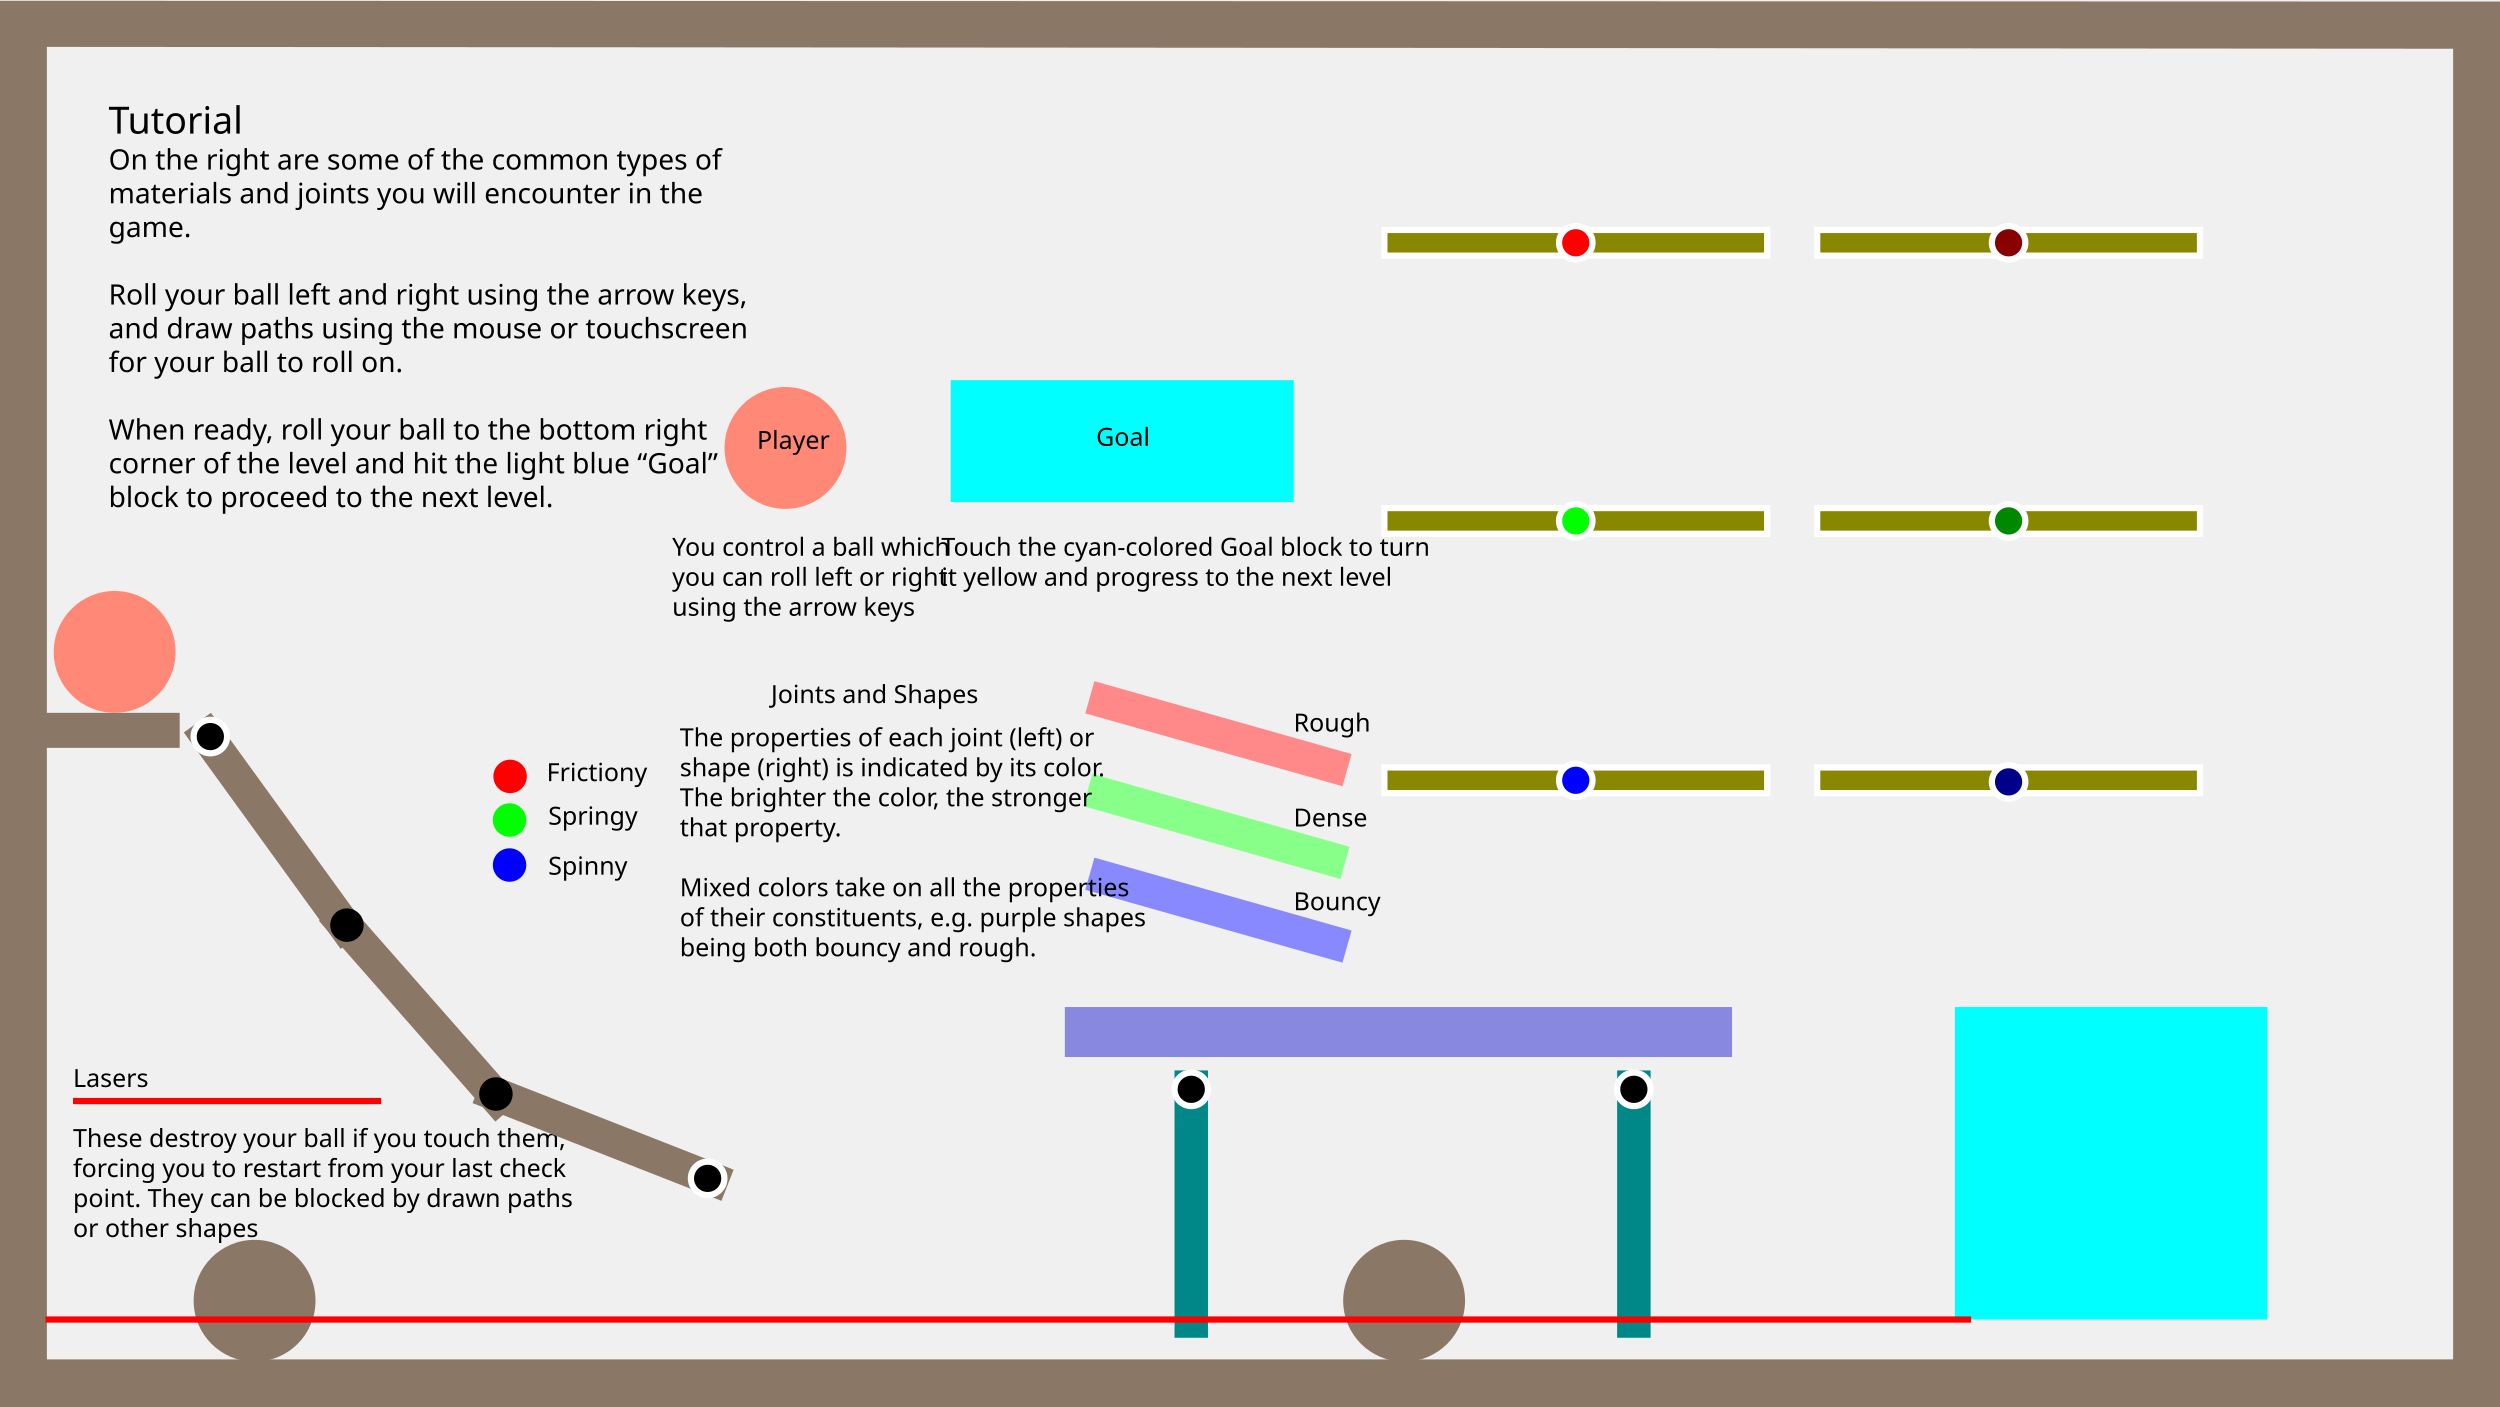
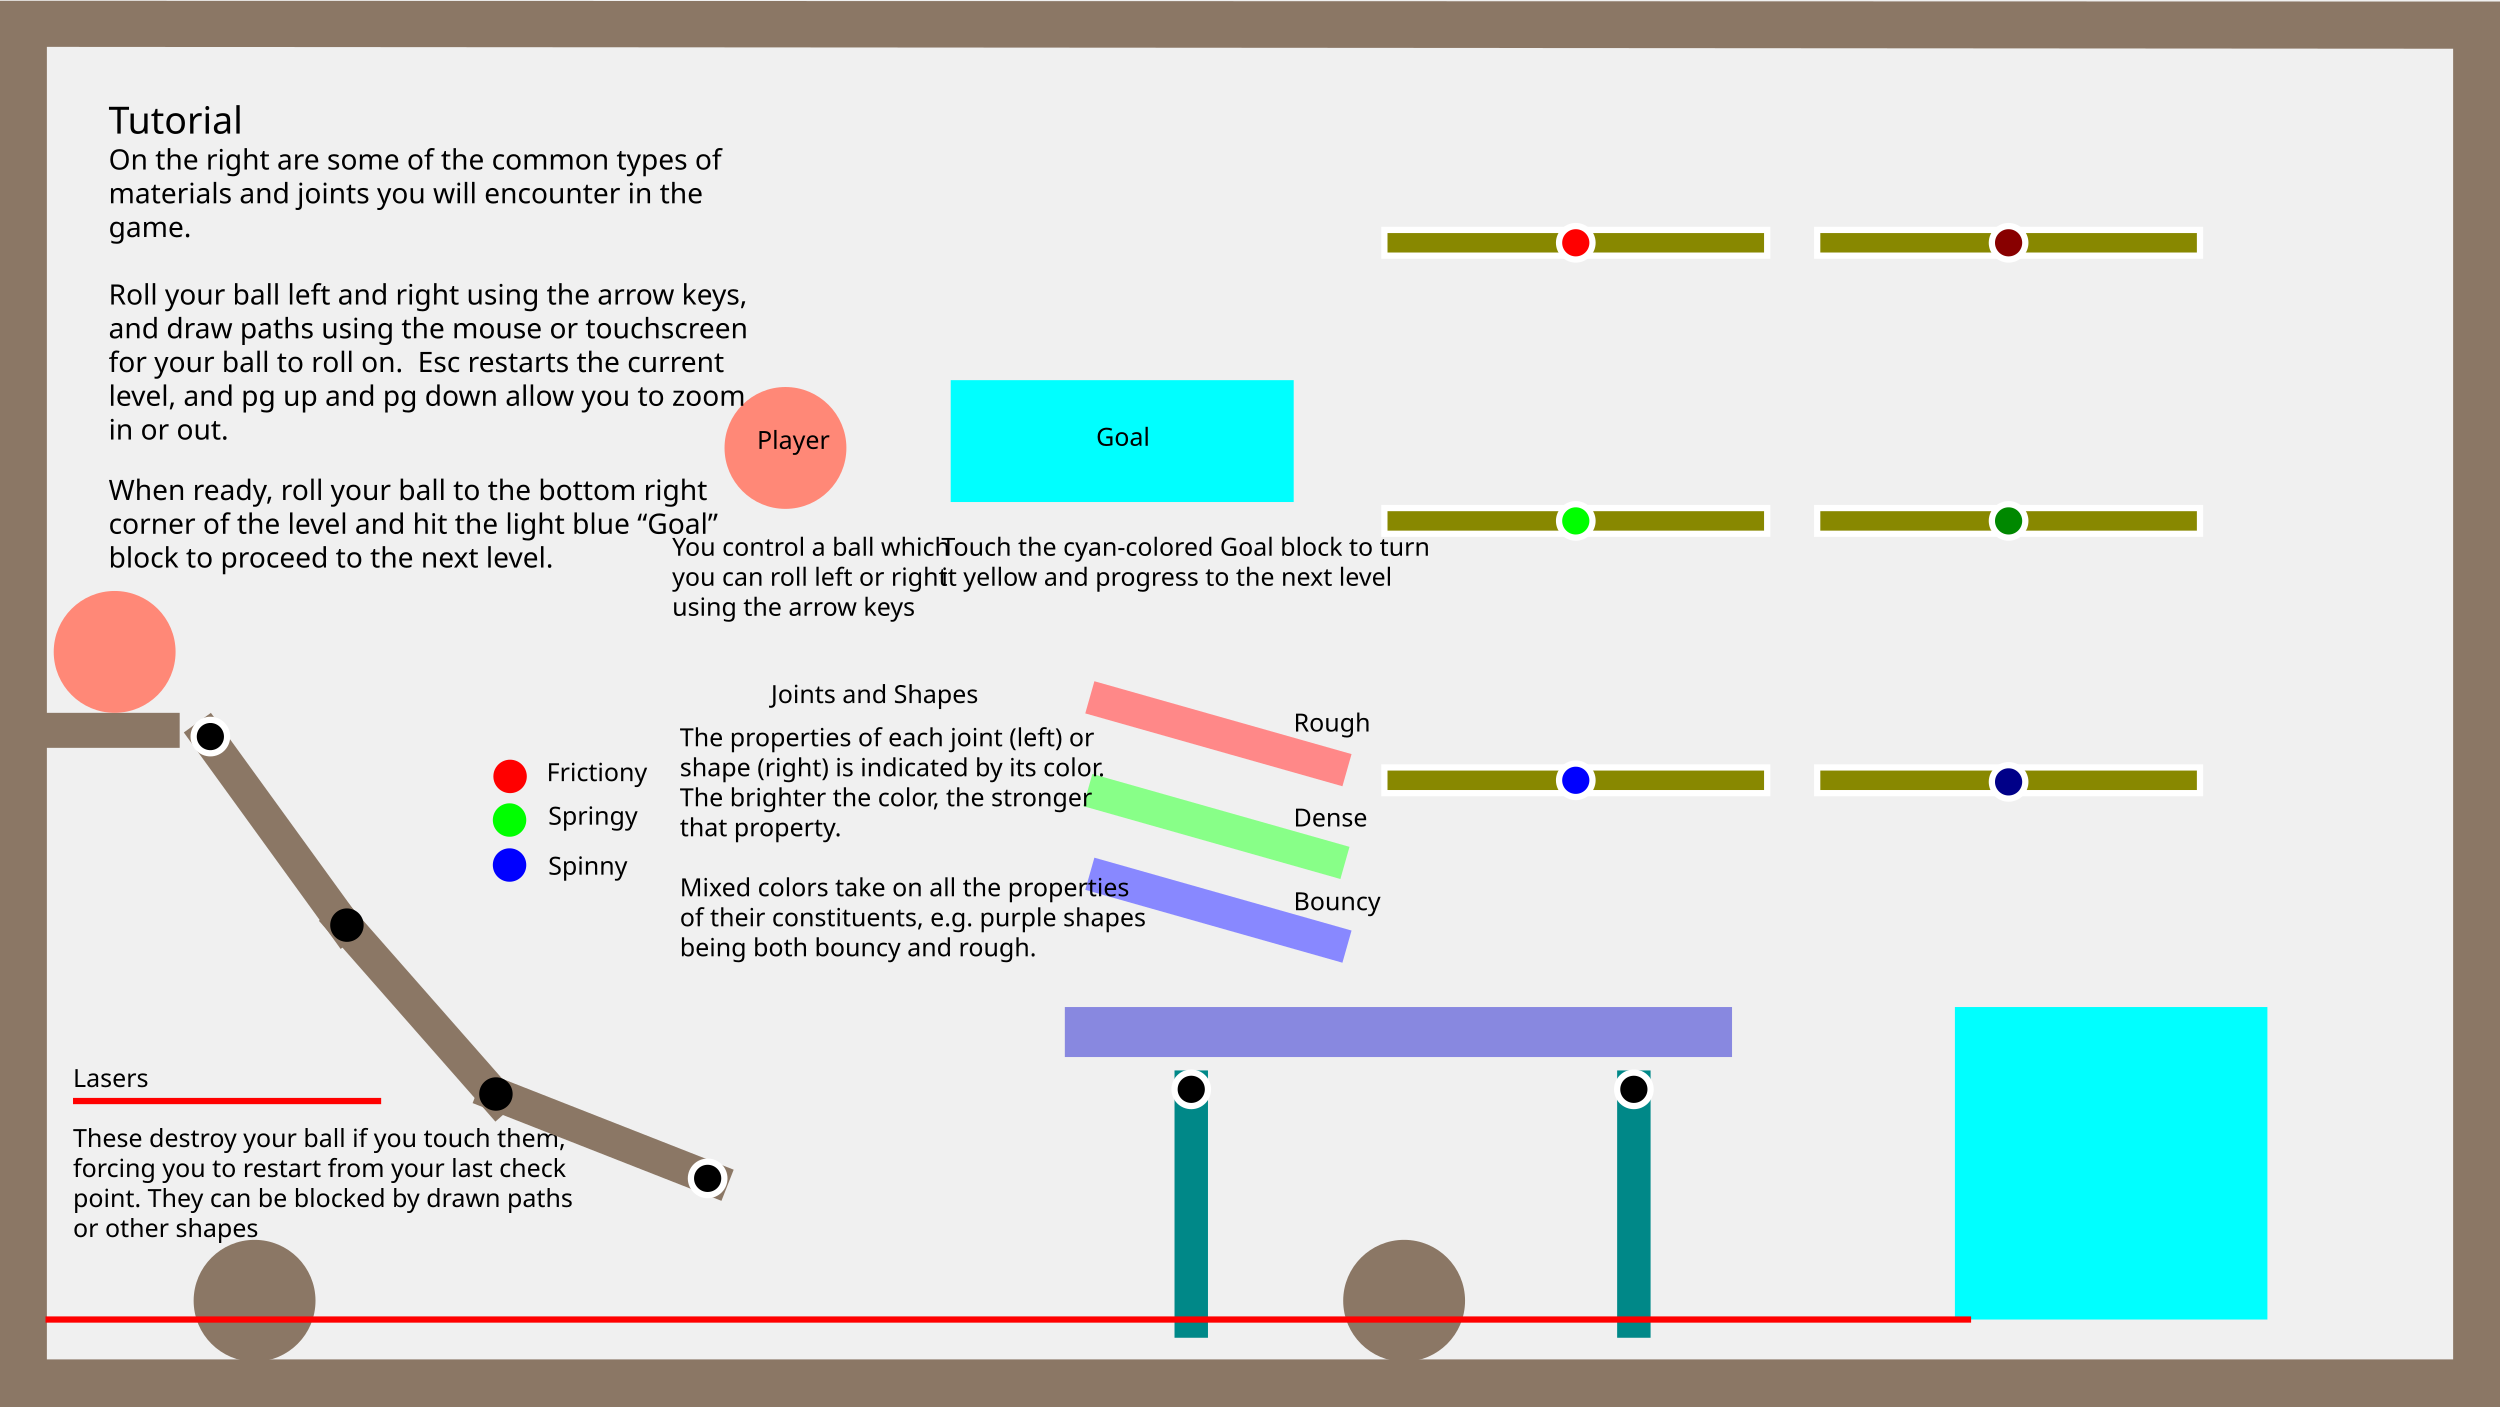
<svg xmlns="http://www.w3.org/2000/svg" version="1.1" id="Layer_1" x="0px" y="0px" width="1600px" height="900px" viewBox="0 0 1600 900" enable-background="new 0 0 1600 900" xml:space="preserve">
  <g id="Foreground">
</g>
  <g id="Background">
    <circle fill="#00FF00" cx="326.109" cy="524.823" r="10.704" />
    <circle fill="#FF8877" cx="502.697" cy="286.686" r="38.998" />
    <rect x="608.448" y="243.298" fill="#00FFFF" width="219.521" height="77.996" />
-     <text transform="matrix(1 0 0 1 430.179 355.6866)" enable-background="new    ">
-       <tspan x="0" y="0" font-family="'MyriadPro-Regular'" font-size="16">You control a ball which </tspan>
-       <tspan x="0" y="19.2" font-family="'MyriadPro-Regular'" font-size="16">you can roll left or right </tspan>
-       <tspan x="0" y="38.4" font-family="'MyriadPro-Regular'" font-size="16">using the arrow keys</tspan>
-     </text>
-     <rect x="769.078" y="384.065" transform="matrix(-0.2726 0.9621 -0.9621 -0.2726 1444.169 -152.6301)" fill="#FF8888" width="21.406" height="171.071" />
-     <rect x="769.076" y="496.992" transform="matrix(-0.2726 0.9621 -0.9621 -0.2726 1552.817 -8.9169)" fill="#8888FF" width="21.406" height="171.071" />
+     <text transform="matrix(1 0 0 1 430.179 355.6866)" font-family="'MyriadPro-Regular'" font-size="16">You control a ball which </text>
+     <text transform="matrix(1 0 0 1 430.179 374.8866)" font-family="'MyriadPro-Regular'" font-size="16">you can roll left or right </text>
+     <text transform="matrix(1 0 0 1 430.179 394.0866)" font-family="'MyriadPro-Regular'" font-size="16">using the arrow keys</text>
+     <rect x="769.096" y="384.051" transform="matrix(0.2726 -0.9621 0.9621 0.2726 115.421 1091.836)" fill="#FF8888" width="21.405" height="171.066" />
+     <rect x="769.097" y="496.978" transform="matrix(0.2726 -0.9621 0.9621 0.2726 6.7715 1173.98)" fill="#8888FF" width="21.405" height="171.066" />
    <circle fill="#0000FF" cx="326.109" cy="553.622" r="10.704" />
    <circle fill="#FF0000" cx="326.457" cy="496.906" r="10.704" />
    <text transform="matrix(1 0 0 1 349.8542 499.905)" font-family="'MyriadPro-Regular'" font-size="16">Frictiony</text>
    <text transform="matrix(1 0 0 1 350.8542 527.8062)" font-family="'MyriadPro-Regular'" font-size="16">Springy</text>
    <text transform="matrix(1 0 0 1 350.8542 559.8062)" font-family="'MyriadPro-Regular'" font-size="16">Spinny</text>
    <text transform="matrix(1 0 0 1 827.8907 582.5263)" font-family="'MyriadPro-Regular'" font-size="16">Bouncy</text>
-     <rect x="767.776" y="443.418" transform="matrix(-0.2726 0.9621 -0.9621 -0.2726 1499.618 -75.8437)" fill="#88FF88" width="21.406" height="171.073" />
+     <rect x="767.795" y="443.404" transform="matrix(0.2726 -0.9621 0.9621 0.2726 57.369 1133.758)" fill="#88FF88" width="21.405" height="171.068" />
    <text transform="matrix(1 0 0 1 827.8904 528.9528)" font-family="'MyriadPro-Regular'" font-size="16">Dense</text>
    <text transform="matrix(1 0 0 1 827.8906 468.1597)" font-family="'MyriadPro-Regular'" font-size="16">Rough</text>
    <text transform="matrix(1 0 0 1 69.5 85.5)" font-family="'MyriadPro-Regular'" font-size="24">Tutorial</text>
    <text transform="matrix(1 0 0 1 69.5 108.5)" font-family="'MyriadPro-Regular'" font-size="18">On the right are some of the common types of</text>
    <text transform="matrix(1 0 0 1 69.5 130.1)" font-family="'MyriadPro-Regular'" font-size="18">materials and joints you will encounter in the </text>
    <text transform="matrix(1 0 0 1 69.5 151.7)" font-family="'MyriadPro-Regular'" font-size="18">game.</text>
    <text transform="matrix(1 0 0 1 69.5 194.9)" font-family="'MyriadPro-Regular'" font-size="18">Roll your ball left and right using the arrow keys, </text>
    <text transform="matrix(1 0 0 1 69.5 216.5)" font-family="'MyriadPro-Regular'" font-size="18">and draw paths using the mouse or touchscreen </text>
-     <text transform="matrix(1 0 0 1 69.5 238.1)" font-family="'MyriadPro-Regular'" font-size="18">for your ball to roll on. </text>
-     <text transform="matrix(1 0 0 1 69.5 281.3)" font-family="'MyriadPro-Regular'" font-size="18">When ready, roll your ball to the bottom right </text>
-     <text transform="matrix(1 0 0 1 69.5 302.9)" font-family="'MyriadPro-Regular'" font-size="18">corner of the level and hit the light blue “Goal” </text>
-     <text transform="matrix(1 0 0 1 69.5 324.5)" font-family="'MyriadPro-Regular'" font-size="18">block to proceed to the next level.</text>
+     <text transform="matrix(1 0 0 1 69.5 238.1)" enable-background="new    ">
+       <tspan x="0" y="0" font-family="'MyriadPro-Regular'" font-size="18">for your ball to roll on.  Esc restarts the current </tspan>
+       <tspan x="0" y="21.6" font-family="'MyriadPro-Regular'" font-size="18">level, and pg up and pg down allow you to zoom </tspan>
+       <tspan x="0" y="43.2" font-family="'MyriadPro-Regular'" font-size="18">in or out.</tspan>
+     </text>
+     <text transform="matrix(1 0 0 1 69.5 320.0121)" font-family="'MyriadPro-Regular'" font-size="18">When ready, roll your ball to the bottom right </text>
+     <text transform="matrix(1 0 0 1 69.5 341.6121)" font-family="'MyriadPro-Regular'" font-size="18">corner of the level and hit the light blue “Goal” </text>
+     <text transform="matrix(1 0 0 1 69.5 363.2121)" font-family="'MyriadPro-Regular'" font-size="18">block to proceed to the next level.</text>
    <line fill="none" stroke="#FF0000" stroke-width="4" stroke-miterlimit="10" x1="46.734" y1="704.662" x2="243.94" y2="704.662" />
-     <text transform="matrix(1 0 0 1 46.734 695.6826)">
-       <tspan x="0" y="0" font-family="'MyriadPro-Regular'" font-size="16">Lasers </tspan>
-       <tspan x="0" y="38.4" font-family="'MyriadPro-Regular'" font-size="16">These destroy your ball if you touch them,</tspan>
-       <tspan x="0" y="57.6" font-family="'MyriadPro-Regular'" font-size="16">forcing you to restart from your last check</tspan>
-       <tspan x="0" y="76.8" font-family="'MyriadPro-Regular'" font-size="16">point. They can be blocked by drawn paths</tspan>
-       <tspan x="0" y="96" font-family="'MyriadPro-Regular'" font-size="16">or other shapes</tspan>
-     </text>
-     <text transform="matrix(1 0 0 1 435.0787 477.5973)">
-       <tspan x="0" y="0" font-family="'MyriadPro-Regular'" font-size="16">The properties of each joint (left) or </tspan>
-       <tspan x="0" y="19.2" font-family="'MyriadPro-Regular'" font-size="16">shape (right) is indicated by its color. </tspan>
-       <tspan x="0" y="38.4" font-family="'MyriadPro-Regular'" font-size="16">The brighter the color, the stronger </tspan>
-       <tspan x="0" y="57.6" font-family="'MyriadPro-Regular'" font-size="16">that property. </tspan>
-       <tspan x="0" y="96" font-family="'MyriadPro-Regular'" font-size="16">Mixed colors take on all the properties </tspan>
-       <tspan x="0" y="115.2" font-family="'MyriadPro-Regular'" font-size="16">of their constituents, e.g. purple shapes </tspan>
-       <tspan x="0" y="134.4" font-family="'MyriadPro-Regular'" font-size="16">being both bouncy and rough.</tspan>
-     </text>
-     <text transform="matrix(1 0 0 1 602.4788 355.6866)">
-       <tspan x="0" y="0" font-family="'MyriadPro-Regular'" font-size="16">Touch the cyan-colored Goal block to turn </tspan>
-       <tspan x="0" y="19.2" font-family="'MyriadPro-Regular'" font-size="16">it yellow and progress to the next level</tspan>
-     </text>
+     <text transform="matrix(1 0 0 1 46.734 695.6826)" font-family="'MyriadPro-Regular'" font-size="16">Lasers </text>
+     <text transform="matrix(1 0 0 1 46.734 734.0826)" font-family="'MyriadPro-Regular'" font-size="16">These destroy your ball if you touch them,</text>
+     <text transform="matrix(1 0 0 1 46.734 753.2826)" font-family="'MyriadPro-Regular'" font-size="16">forcing you to restart from your last check</text>
+     <text transform="matrix(1 0 0 1 46.734 772.4826)" font-family="'MyriadPro-Regular'" font-size="16">point. They can be blocked by drawn paths</text>
+     <text transform="matrix(1 0 0 1 46.734 791.6826)" font-family="'MyriadPro-Regular'" font-size="16">or other shapes</text>
+     <text transform="matrix(1 0 0 1 435.0787 477.5973)" font-family="'MyriadPro-Regular'" font-size="16">The properties of each joint (left) or </text>
+     <text transform="matrix(1 0 0 1 435.0787 496.7973)" font-family="'MyriadPro-Regular'" font-size="16">shape (right) is indicated by its color. </text>
+     <text transform="matrix(1 0 0 1 435.0787 515.9973)" font-family="'MyriadPro-Regular'" font-size="16">The brighter the color, the stronger </text>
+     <text transform="matrix(1 0 0 1 435.0787 535.1973)" font-family="'MyriadPro-Regular'" font-size="16">that property. </text>
+     <text transform="matrix(1 0 0 1 435.0787 573.5973)" font-family="'MyriadPro-Regular'" font-size="16">Mixed colors take on all the properties </text>
+     <text transform="matrix(1 0 0 1 435.0787 592.7973)" font-family="'MyriadPro-Regular'" font-size="16">of their constituents, e.g. purple shapes </text>
+     <text transform="matrix(1 0 0 1 435.0787 611.9973)" font-family="'MyriadPro-Regular'" font-size="16">being both bouncy and rough.</text>
+     <text transform="matrix(1 0 0 1 602.4788 355.6866)" font-family="'MyriadPro-Regular'" font-size="16">Touch the cyan-colored Goal block to turn </text>
+     <text transform="matrix(1 0 0 1 602.4788 374.8866)" font-family="'MyriadPro-Regular'" font-size="16">it yellow and progress to the next level</text>
    <text transform="matrix(1 0 0 1 701.5 285.296)" font-family="'MyriadPro-Regular'" font-size="16">Goal</text>
    <text transform="matrix(1 0 0 1 484.5 287.3052)" font-family="'MyriadPro-Regular'" font-size="16">Player</text>
    <text transform="matrix(1 0 0 1 493.4122 449.9498)" font-family="'MyriadPro-Regular'" font-size="16">Joints and Shapes</text>
  </g>
  <g id="Static">
    <polyline fill="#8B7765" points="1333.564,901 1200,870 30,870 30,355 30,30 1570,31.192 1570,870 1200,870 1333.564,901 1600,901    1600,1 0,0.5 0,901 0,901  " />
    <rect x="681.5" y="644.5" fill="#8888E0" width="427" height="32" />
    <rect x="29.125" y="456.214" fill="#8B7765" width="85.875" height="22.408" />
  </g>
  <g id="Special">
    <circle id="Player" fill="#FF8877" cx="73.378" cy="417.216" r="38.998" />
    <rect id="Goal" x="1251.135" y="644.5" fill="#00FFFF" width="200" height="200" />
  </g>
  <g id="Dynamic">
    <circle fill="#8B7765" cx="898.639" cy="832.495" r="38.998" />
    <rect x="751.693" y="685.081" fill="#008888" width="21.409" height="171.087" />
    <rect x="1034.969" y="685.081" fill="#008888" width="21.409" height="171.087" />
-     <rect x="375.303" y="641.744" transform="matrix(-0.3656 0.9308 -0.9308 -0.3656 1204.076 633.8996)" fill="#8B7765" width="21.41" height="171.1" />
-     <rect x="165.786" y="446.226" transform="matrix(0.8098 -0.5867 0.5867 0.8098 -278.4217 204.6882)" fill="#8B7765" width="21.409" height="171.084" />
-     <rect x="257.911" y="560.964" transform="matrix(-0.7511 0.6602 -0.6602 -0.7511 897.1906 954.7533)" fill="#8B7765" width="21.408" height="171.083" />
+     <rect x="375.281" y="641.745" transform="matrix(0.3656 -0.9308 0.9308 0.3656 -432.0772 820.671)" fill="#8B7765" width="21.411" height="171.104" />
+     <rect x="165.784" y="446.225" transform="matrix(-0.8098 0.5867 -0.5867 -0.8098 631.3984 858.8472)" fill="#8B7765" width="21.409" height="171.083" />
+     <rect x="257.907" y="560.96" transform="matrix(0.7511 -0.6602 0.6602 0.7511 -359.959 338.2538)" fill="#8B7765" width="21.408" height="171.084" />
    <rect x="1163" y="491.157" fill="#888800" stroke="#FFFFFF" stroke-width="4" stroke-miterlimit="10" width="245" height="16.458" />
    <rect x="1163" y="325.154" fill="#888800" stroke="#FFFFFF" stroke-width="4" stroke-miterlimit="10" width="245" height="16.458" />
    <rect x="1163" y="147.154" fill="#888800" stroke="#FFFFFF" stroke-width="4" stroke-miterlimit="10" width="245" height="16.458" />
    <rect x="886" y="325.154" fill="#888800" stroke="#FFFFFF" stroke-width="4" stroke-miterlimit="10" width="245" height="16.458" />
    <rect x="886" y="491.157" fill="#888800" stroke="#FFFFFF" stroke-width="4" stroke-miterlimit="10" width="245" height="16.458" />
    <rect x="886" y="147.154" fill="#888800" stroke="#FFFFFF" stroke-width="4" stroke-miterlimit="10" width="245" height="16.458" />
    <circle fill="#8B7765" cx="162.927" cy="832.495" r="38.998" />
  </g>
  <g id="Joints">
    <circle stroke="#FFFFFF" stroke-width="4" stroke-miterlimit="10" cx="762.397" cy="697.174" r="10.704" />
    <circle stroke="#FFFFFF" stroke-width="4" stroke-miterlimit="10" cx="1045.673" cy="697.174" r="10.704" />
    <circle cx="222.035" cy="592.085" r="10.704" />
    <circle cx="317.391" cy="700.172" r="10.704" />
    <circle stroke="#FFFFFF" stroke-width="4" stroke-miterlimit="10" cx="134.633" cy="471.406" r="10.704" />
    <circle stroke="#FFFFFF" stroke-width="4" stroke-miterlimit="10" cx="452.896" cy="754.166" r="10.704" />
    <circle fill="#000088" stroke="#FFFFFF" stroke-width="4" stroke-miterlimit="10" cx="1285.5" cy="500.411" r="10.704" />
    <circle fill="#008800" stroke="#FFFFFF" stroke-width="4" stroke-miterlimit="10" cx="1285.5" cy="333.383" r="10.704" />
    <circle fill="#880000" stroke="#FFFFFF" stroke-width="4" stroke-miterlimit="10" cx="1285.5" cy="155.383" r="10.704" />
    <circle fill="#FF0000" stroke="#FFFFFF" stroke-width="4" stroke-miterlimit="10" cx="1008.5" cy="155.383" r="10.704" />
    <circle fill="#00FF00" stroke="#FFFFFF" stroke-width="4" stroke-miterlimit="10" cx="1008.5" cy="333.383" r="10.704" />
    <circle fill="#0000FF" stroke="#FFFFFF" stroke-width="4" stroke-miterlimit="10" cx="1008.5" cy="499.386" r="10.704" />
  </g>
  <g id="Lasers">
    <line fill="none" stroke="#FF0000" stroke-width="4" stroke-miterlimit="10" x1="29.125" y1="844.5" x2="1261.5" y2="844.5" />
  </g>
</svg>
